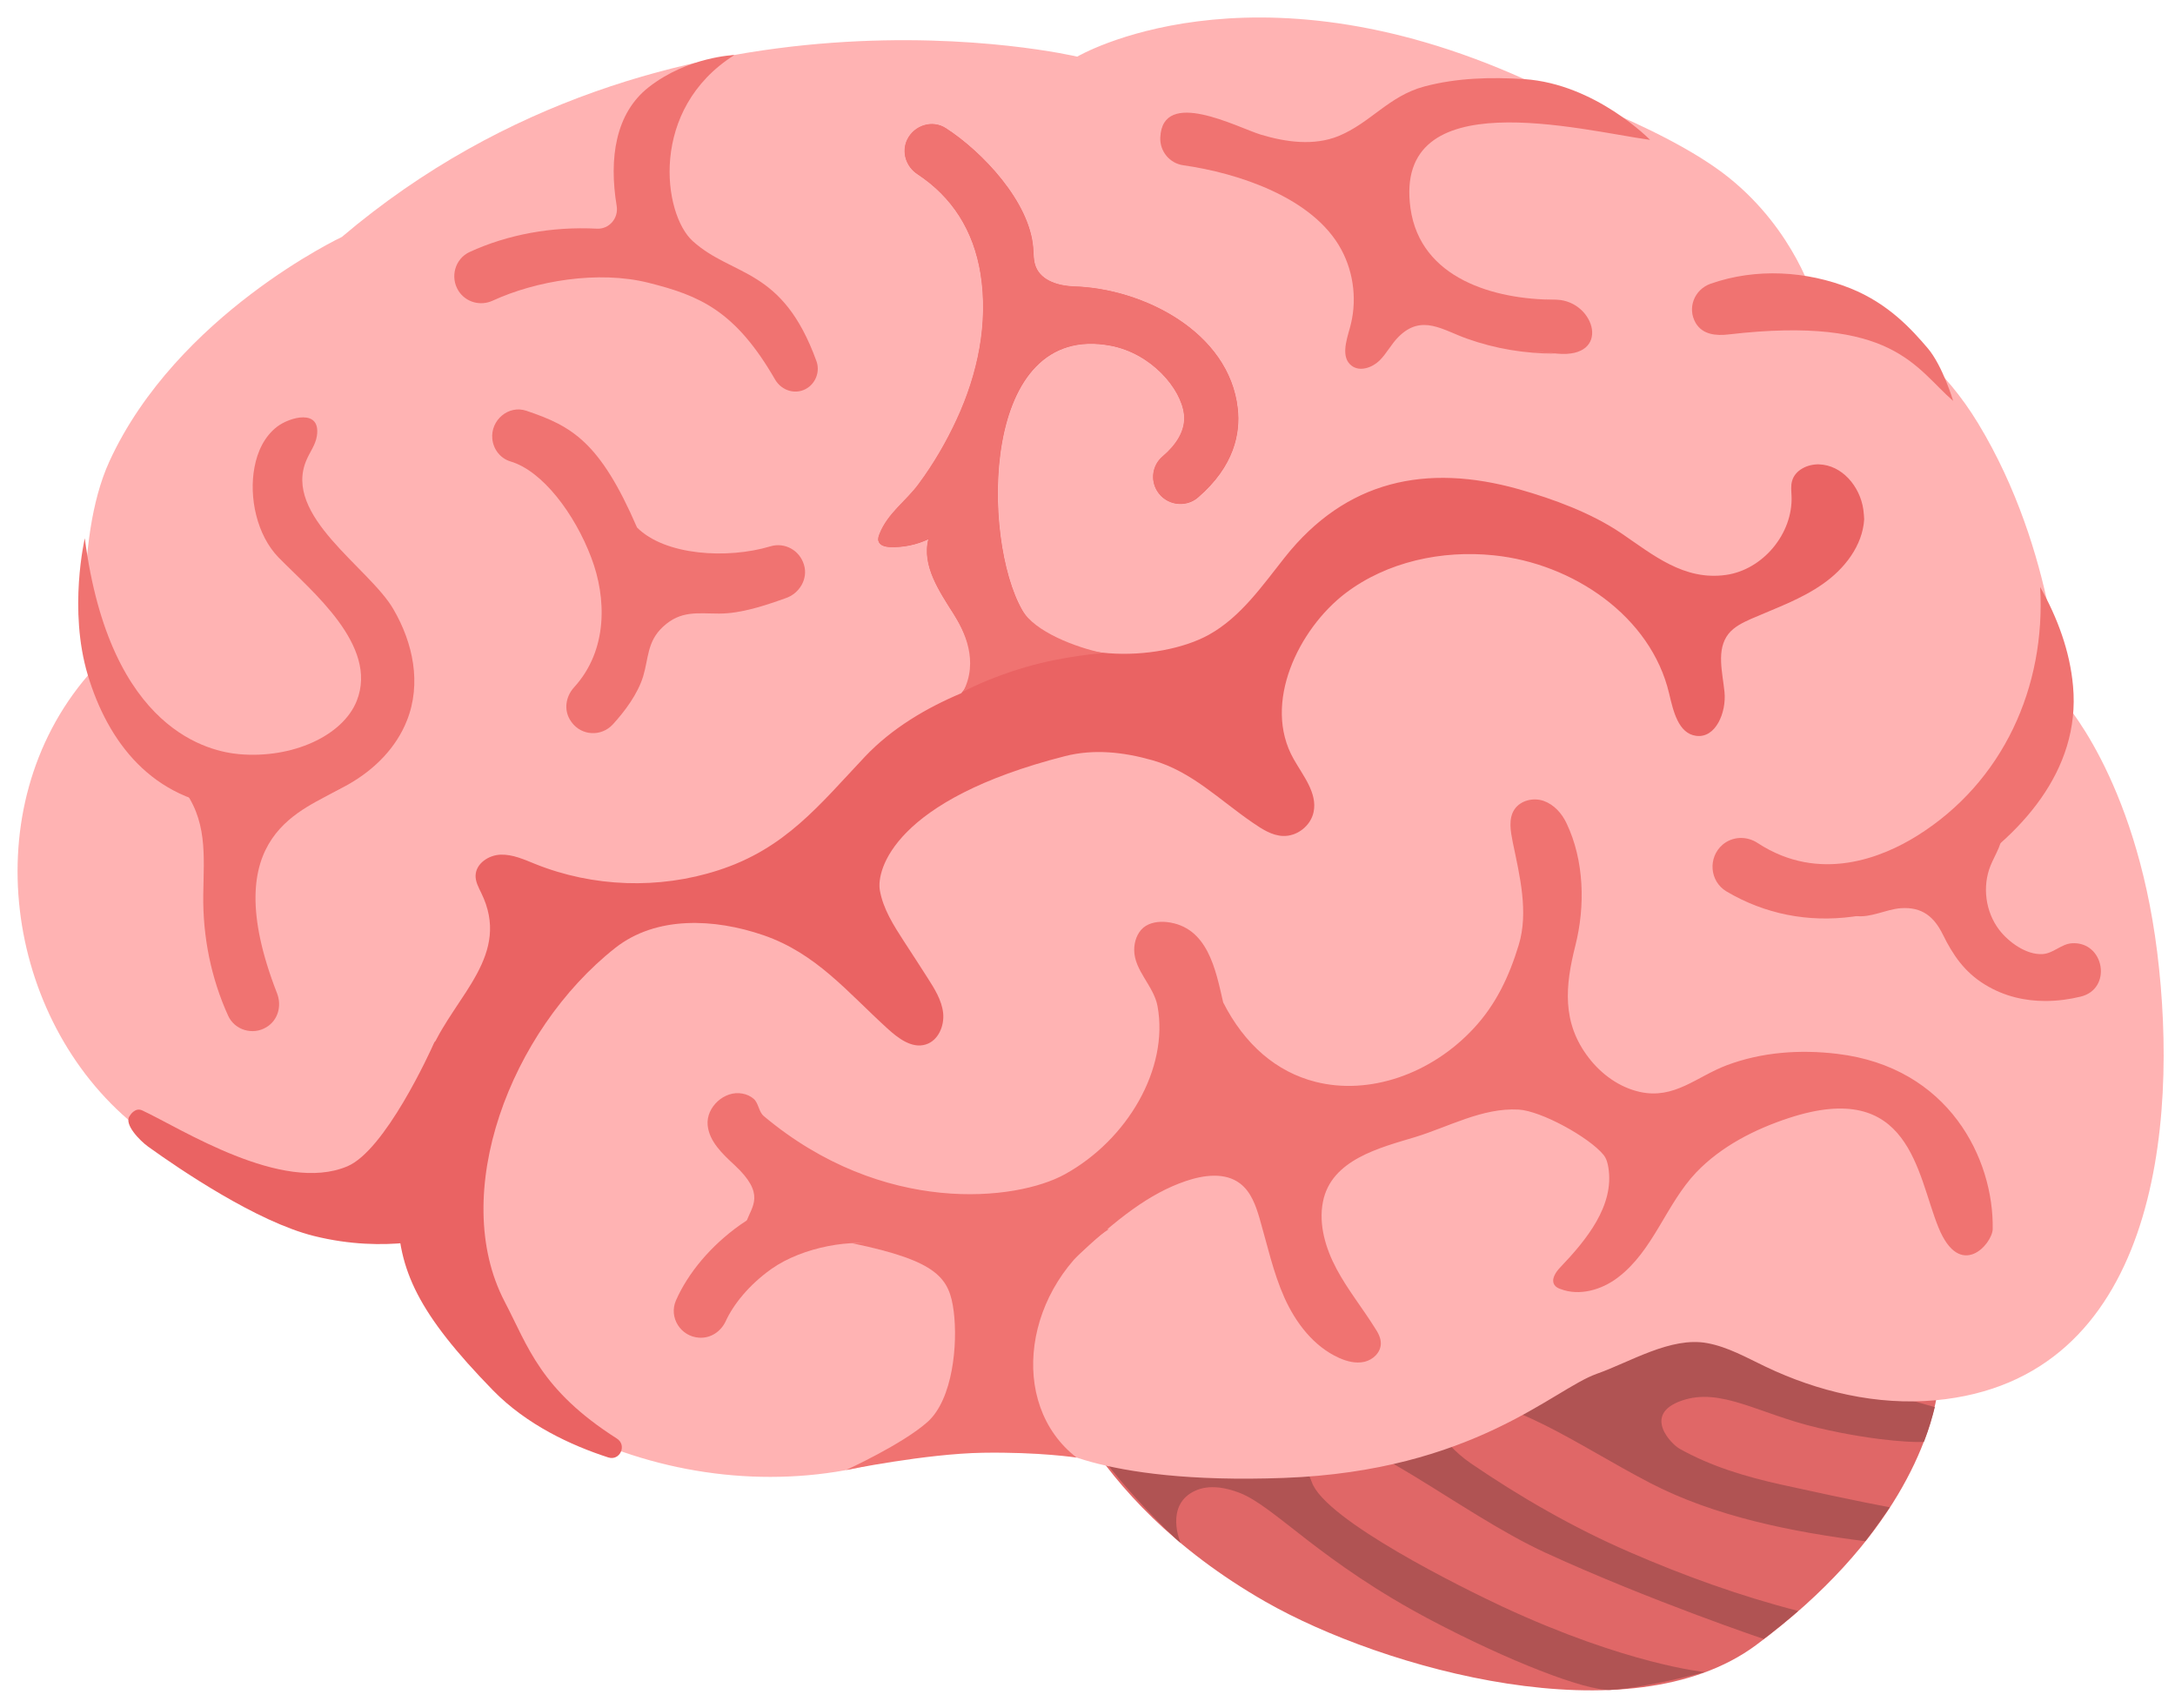
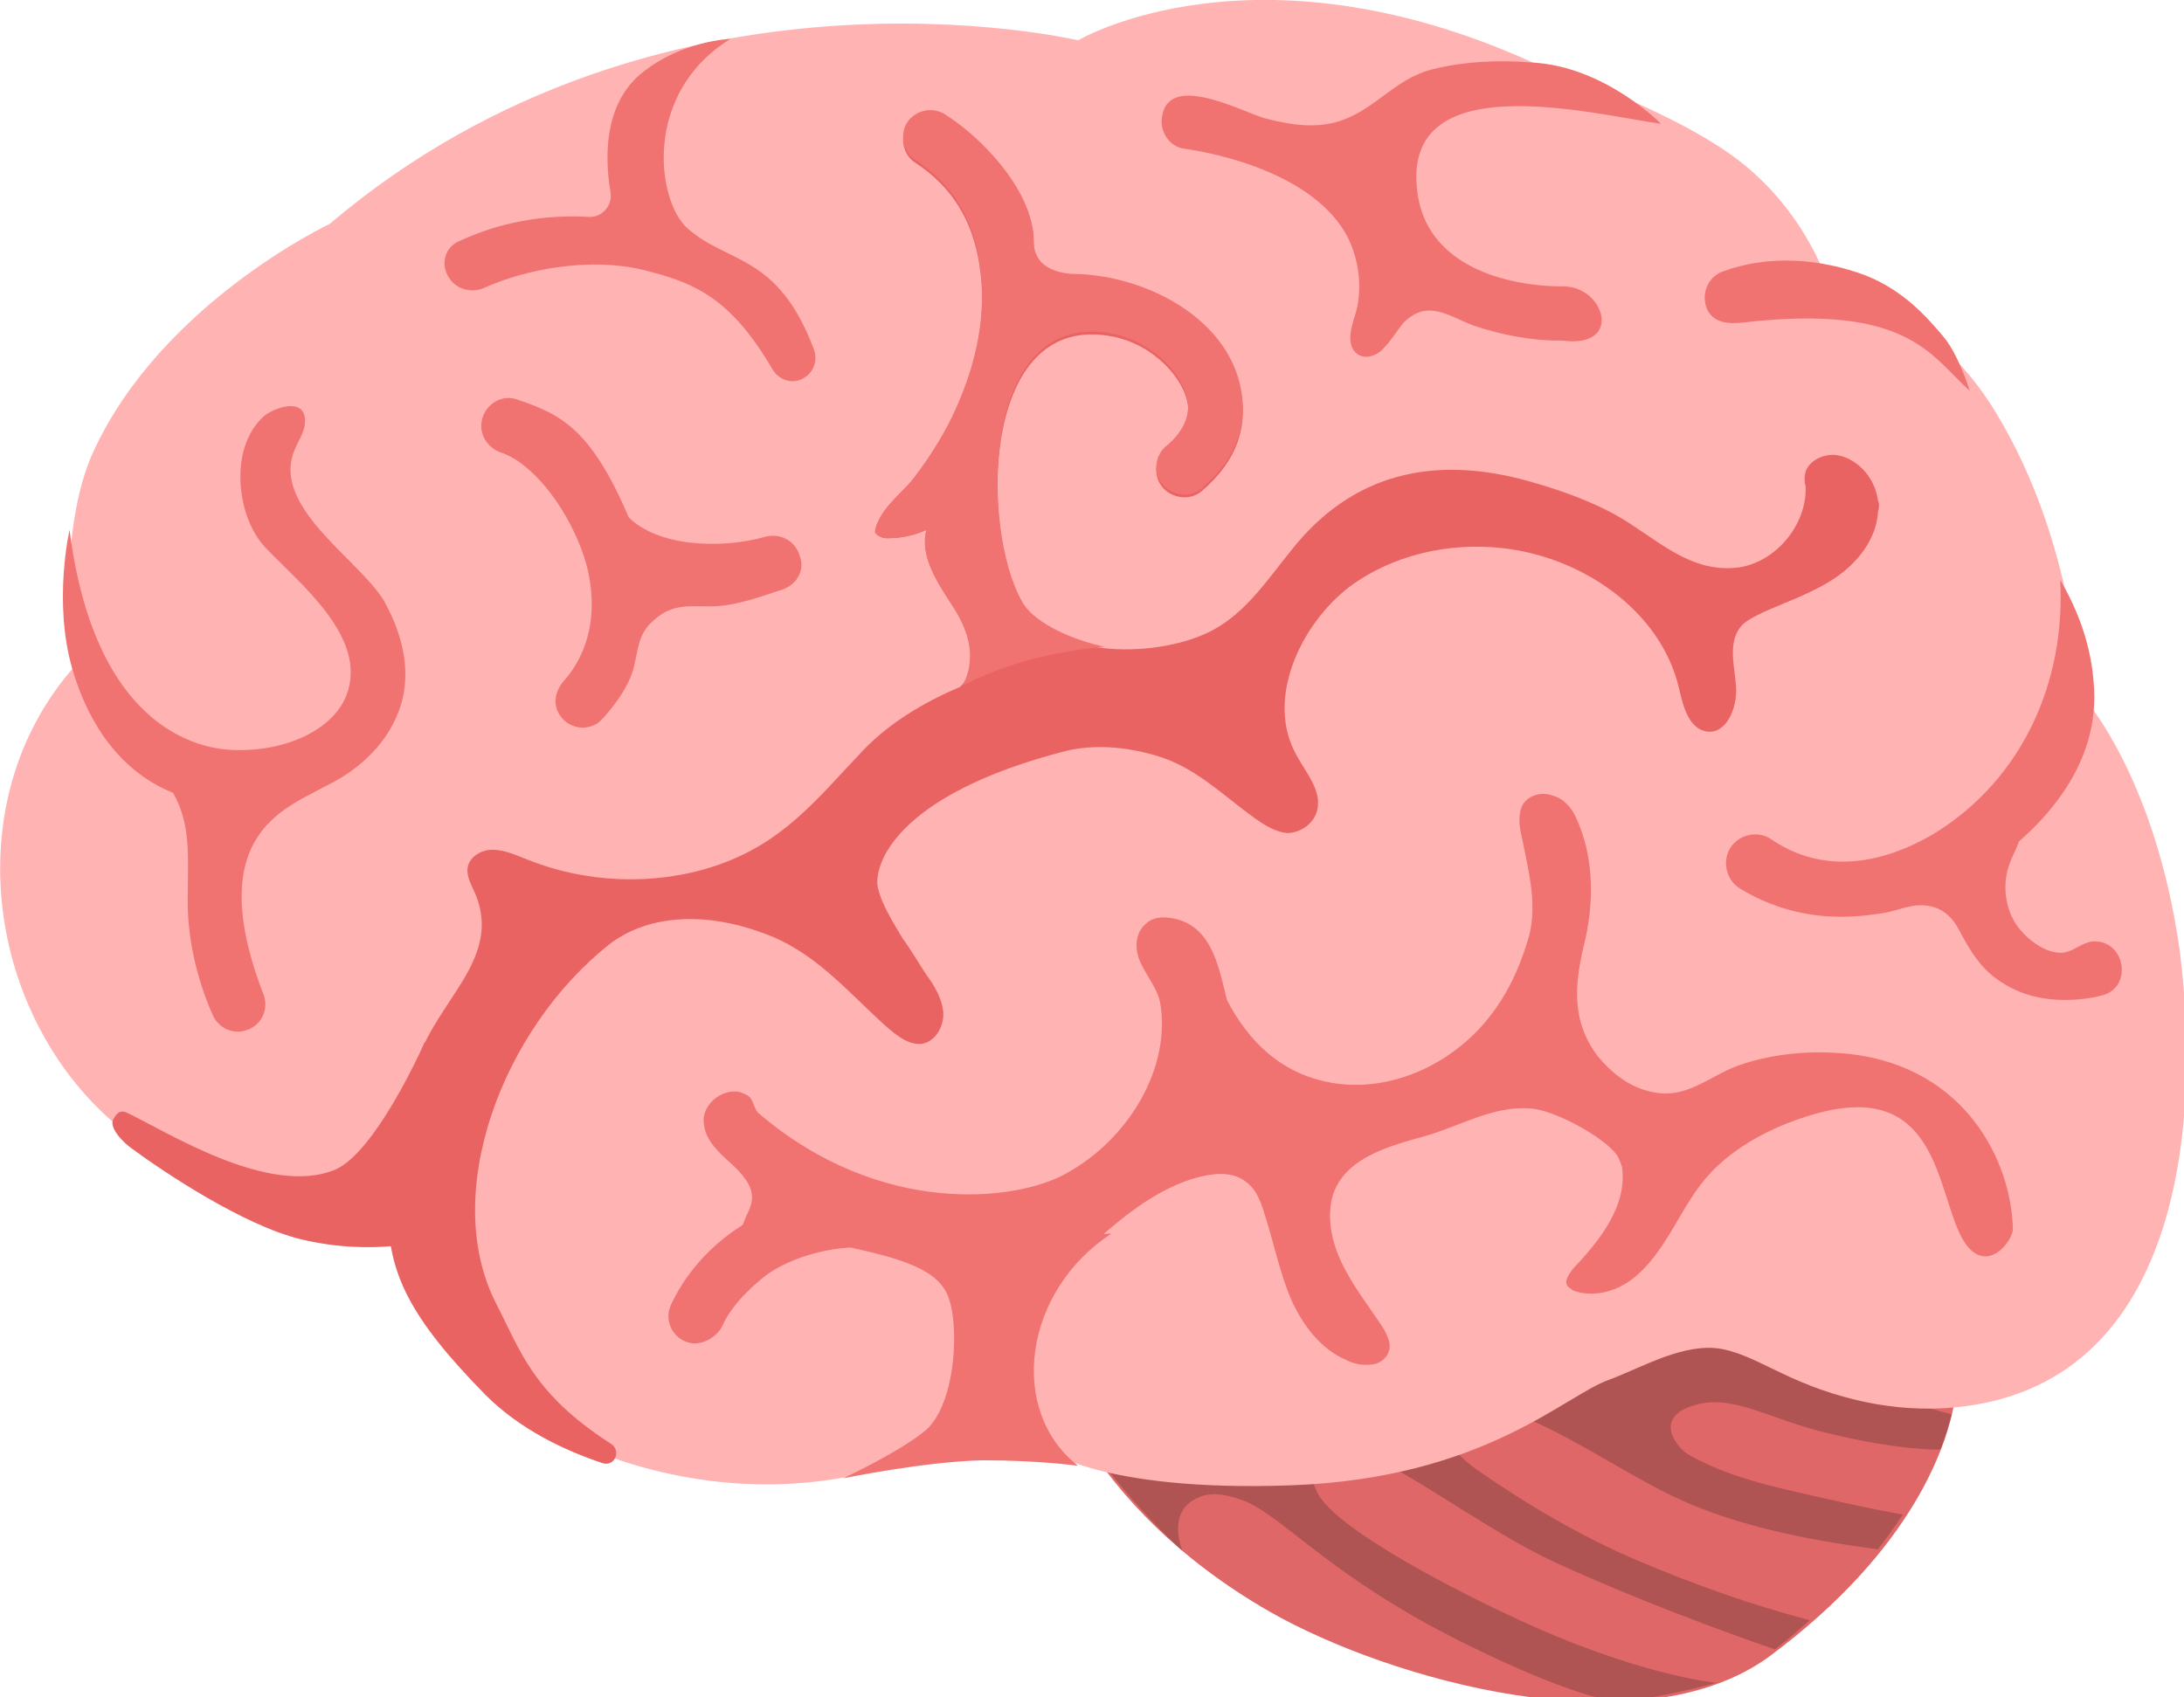
- <svg xmlns="http://www.w3.org/2000/svg" width="121" height="95" viewBox="0 0 121 95" fill="none">
-   <path d="M58.178 75.221C58.178 75.221 60.048 83.181 70.408 89.101C76.938 92.831 90.668 96.701 97.678 91.521C105.658 85.621 107.378 79.781 107.758 77.631C108.138 75.481 106.998 69.551 106.998 69.551L93.868 64.881C93.868 64.881 72.158 70.181 71.778 70.181C71.408 70.191 58.178 75.221 58.178 75.221Z" fill="#E06767" />
-   <path d="M107.038 80.191C107.328 79.441 107.508 78.801 107.638 78.271C105.318 77.651 102.628 76.651 100.188 75.611C100.388 75.521 100.588 75.431 100.778 75.331C101.978 74.721 103.158 74.011 104.008 72.971C104.928 71.851 105.348 70.401 105.298 68.951L93.868 64.881C93.868 64.881 72.158 70.181 71.778 70.181C71.398 70.181 58.178 75.211 58.168 75.221C57.998 75.281 59.398 78.221 59.488 78.371C60.758 80.741 63.678 84.041 65.678 85.831C65.678 85.831 64.758 83.711 66.498 82.921C67.268 82.571 68.198 82.741 68.988 83.051C70.968 83.841 73.448 86.881 79.648 90.141C83.858 92.361 88.188 94.061 89.588 94.001C91.458 93.921 94.848 93.011 94.848 93.011C94.848 93.011 90.528 92.601 83.588 89.371C81.488 88.391 73.718 84.571 72.978 82.441C72.768 81.841 72.018 80.781 73.378 80.181C75.458 79.251 81.128 84.141 85.998 86.381C91.798 89.041 98.118 91.171 98.118 91.171C98.798 90.651 99.438 90.131 100.038 89.611C96.808 88.781 93.648 87.641 90.598 86.311C87.558 84.991 84.578 83.281 81.828 81.401C80.078 80.201 78.868 78.181 80.748 77.921C83.828 77.491 87.808 80.421 91.798 82.491C95.398 84.361 99.718 85.221 103.768 85.731C104.288 85.081 105.138 83.841 105.138 83.841C105.138 83.841 103.608 83.581 99.088 82.581C97.108 82.141 95.188 81.571 93.428 80.581C92.968 80.321 91.358 78.671 93.558 77.911C95.758 77.151 97.848 78.661 101.168 79.431C104.498 80.221 107.008 80.261 107.038 80.191Z" fill="#B05353" />
-   <path d="M114.648 38.821C114.648 38.821 114.398 30.721 110.048 23.551C106.298 17.371 100.948 16.741 100.948 16.741C100.948 16.741 99.888 12.851 96.168 9.871C92.448 6.891 84.798 4.401 84.798 4.401C69.478 -2.499 59.928 3.151 59.928 3.151C59.928 3.151 37.208 -2.249 19.018 13.181C19.018 13.181 9.838 17.501 6.088 25.661C4.018 30.181 4.908 37.551 4.908 37.551C-1.462 44.951 0.288 56.671 7.438 62.541C10.848 65.331 15.058 67.181 19.448 67.651C21.168 67.831 22.038 67.421 22.758 69.171C23.818 71.751 24.648 74.401 26.778 76.251C28.948 78.131 31.478 79.591 34.168 80.591C39.388 82.521 45.288 82.731 50.558 80.841C52.308 80.211 57.918 80.151 57.918 80.151C57.918 80.151 60.888 82.601 71.428 82.211C81.968 81.821 86.418 77.271 88.828 76.421C90.678 75.771 92.948 74.341 94.968 74.711C96.118 74.921 97.148 75.511 98.198 76.011C101.138 77.421 104.438 78.191 107.678 77.891C119.928 76.761 121.218 62.651 120.008 52.951C118.788 43.161 114.648 38.821 114.648 38.821Z" fill="#FFB3B3" />
-   <path d="M24.168 57.971C23.918 58.541 21.418 64.001 19.318 64.88C15.688 66.41 10.068 62.77 7.918 61.77C7.498 61.571 7.218 62.071 7.218 62.071C6.868 62.52 7.778 63.45 8.238 63.781C10.018 65.061 14.288 67.96 17.458 68.751C21.548 69.77 24.618 68.751 24.618 68.751C24.618 68.751 25.738 60.56 25.828 60.191C25.918 59.821 25.828 56.56 25.828 56.56L24.168 57.971Z" fill="#EA6363" />
-   <path d="M59.898 81.081C59.898 81.081 57.838 80.761 54.678 80.811C51.518 80.861 47.068 81.771 47.068 81.771C47.068 81.771 50.208 80.341 51.608 79.091C53.008 77.831 53.288 74.771 53.058 72.951C52.818 71.091 52.188 70.151 47.428 69.161L61.688 68.371C56.908 71.551 56.038 78.101 59.898 81.081Z" fill="#F07371" />
-   <path d="M103.068 50.99C100.588 51.321 98.178 50.85 96.038 49.581C95.108 49.02 95.008 47.7 95.828 46.99C96.378 46.52 97.168 46.49 97.778 46.891C101.238 49.16 104.758 47.67 106.638 46.501C111.438 43.511 113.818 38.211 113.498 32.651C114.458 34.35 115.158 36.23 115.328 38.17C115.758 42.88 112.368 46.55 108.578 48.92C106.768 50.06 104.898 50.751 103.068 50.99Z" fill="#F07371" />
-   <path d="M113.788 55.681C112.708 55.681 111.538 55.45 110.428 54.77C109.288 54.071 108.648 53.13 108.078 51.971C107.608 51.02 106.948 50.431 105.738 50.52C104.888 50.59 104.068 51.071 103.218 50.95C104.348 48.95 106.158 47.35 108.288 46.48C109.268 46.081 110.368 45.831 111.368 46.141C111.478 46.84 111.008 47.49 110.738 48.151C110.268 49.321 110.458 50.721 111.218 51.721C111.738 52.401 112.728 53.13 113.638 53.071C114.238 53.031 114.658 52.52 115.248 52.471C117.078 52.34 117.538 55.02 115.738 55.441C115.158 55.581 114.498 55.681 113.788 55.681Z" fill="#F07371" />
-   <path d="M96.188 18.601C95.458 18.691 94.718 18.611 94.338 17.971C93.848 17.141 94.258 16.101 95.168 15.781C97.678 14.901 100.498 15.061 102.948 16.041C105.088 16.901 106.378 18.361 107.228 19.351C108.078 20.341 108.658 22.301 108.658 22.301C106.528 20.451 105.318 17.541 96.188 18.601Z" fill="#F07371" />
-   <path d="M86.609 16.671C84.448 16.581 86.549 16.671 86.528 16.671C83.109 16.671 79.019 15.491 78.469 11.591C77.478 4.491 87.959 7.251 91.799 7.781C91.799 7.781 88.769 4.671 84.799 4.401C82.948 4.281 81.038 4.331 79.239 4.811C77.258 5.341 76.258 6.831 74.459 7.571C73.099 8.121 71.549 7.911 70.148 7.491C68.859 7.101 64.668 4.851 64.549 7.651C64.519 8.421 65.069 9.081 65.819 9.191C68.859 9.621 73.058 10.98 74.618 13.88C75.338 15.21 75.508 16.82 75.088 18.27C74.888 18.98 74.599 19.89 75.189 20.34C75.638 20.691 76.329 20.46 76.739 20.061C77.148 19.66 77.409 19.12 77.819 18.721C79.099 17.46 80.258 18.36 81.618 18.84C83.189 19.401 84.849 19.671 86.519 19.671C86.558 19.671 83.588 19.381 86.629 19.671C89.659 19.951 88.758 16.761 86.609 16.671Z" fill="#F07371" />
-   <path d="M38.538 13.411C36.878 11.911 36.088 6.071 40.858 3.061C40.858 3.061 38.258 3.151 36.088 4.851C34.238 6.301 33.868 8.811 34.308 11.46C34.418 12.14 33.888 12.761 33.198 12.72C30.718 12.591 28.248 13.04 26.118 14.021C25.308 14.4 25.028 15.421 25.508 16.18C25.918 16.82 26.728 17.041 27.418 16.721C29.808 15.62 33.288 15.03 36.078 15.73C38.908 16.441 40.898 17.261 43.118 21.11C43.498 21.761 44.318 21.991 44.938 21.57C45.418 21.241 45.618 20.62 45.418 20.081C43.518 14.841 40.778 15.431 38.538 13.411Z" fill="#F07371" />
-   <path d="M44.728 31.421C44.488 30.601 43.648 30.151 42.858 30.391C40.458 31.111 36.988 30.901 35.438 29.341C33.368 24.551 31.798 23.701 29.288 22.851C28.288 22.511 27.288 23.371 27.388 24.411C27.448 25.001 27.838 25.501 28.408 25.671C30.188 26.201 31.978 28.591 32.898 31.031C33.738 33.241 33.838 36.151 31.938 38.231C31.448 38.771 31.348 39.551 31.778 40.141L31.798 40.171C32.348 40.931 33.448 40.991 34.088 40.301C34.768 39.561 35.478 38.601 35.778 37.631C36.088 36.601 35.998 35.681 36.888 34.861C37.878 33.941 38.818 34.131 40.008 34.131C41.228 34.131 42.538 33.691 43.688 33.281C44.468 33.031 44.968 32.201 44.728 31.421Z" fill="#F07371" />
-   <path d="M14.068 44.981C13.728 44.981 13.398 44.971 13.048 44.941C8.418 44.541 5.988 41.211 4.888 37.561C3.788 33.911 4.718 29.941 4.718 29.941C6.118 40.741 11.748 41.811 13.308 41.951C16.258 42.211 19.078 40.931 19.848 38.981C21.068 35.901 17.328 32.881 15.498 31.011C14.288 29.771 13.838 27.661 14.158 25.991C14.318 25.131 14.698 24.291 15.408 23.741C16.108 23.201 17.868 22.711 17.628 24.251C17.558 24.731 17.248 25.131 17.058 25.571C15.688 28.691 20.558 31.581 21.888 33.891C22.978 35.761 23.458 38.021 22.638 40.081C21.478 43.021 17.968 44.981 14.068 44.981Z" fill="#F07371" />
-   <path d="M12.998 44.181C13.808 44.281 14.638 44.141 15.368 43.781C16.068 43.441 16.698 42.901 17.468 42.841C17.838 42.821 18.298 43.041 18.238 43.401C18.218 43.531 19.068 43.771 18.958 43.841C16.968 45.081 11.928 46.311 15.408 55.241C15.688 55.951 15.468 56.751 14.818 57.141C14.058 57.601 13.048 57.301 12.688 56.491C11.738 54.401 11.278 52.091 11.308 49.791C11.338 47.551 11.568 45.591 10.068 43.721C9.908 43.531 9.738 43.261 9.868 43.051C9.948 42.921 10.108 42.871 10.258 42.831C10.878 42.671 11.538 42.501 12.168 42.631C12.448 42.691 15.578 44.421 15.608 44.361" fill="#F07371" />
-   <path d="M102.208 58.621C100.138 58.371 98.008 58.521 96.048 59.261C94.388 59.891 93.148 61.161 91.238 60.741C90.098 60.491 89.088 59.761 88.378 58.831C86.878 56.881 87.078 54.831 87.638 52.611C88.198 50.411 88.138 47.861 87.148 45.791C86.888 45.241 86.448 44.751 85.878 44.551C85.298 44.351 84.588 44.521 84.248 45.031C83.908 45.551 84.038 46.241 84.158 46.851C84.548 48.721 85.048 50.741 84.488 52.571C83.958 54.311 83.228 55.871 81.978 57.211C79.608 59.761 76.168 60.931 73.198 60.181C71.008 59.631 69.238 58.101 68.048 55.761C67.628 53.931 67.188 51.551 64.918 51.291C64.458 51.241 63.958 51.311 63.608 51.601C63.258 51.901 63.098 52.381 63.098 52.841C63.098 53.991 64.198 54.851 64.398 55.981C65.028 59.441 62.728 63.401 59.238 65.321C56.538 66.811 49.128 67.651 42.488 62.081C42.208 61.841 42.208 61.381 41.938 61.131C41.758 60.971 41.528 60.871 41.298 60.831C40.308 60.641 39.278 61.581 39.368 62.581C39.448 63.491 40.198 64.191 40.868 64.811C42.608 66.431 41.828 67.081 41.528 67.951C41.458 68.171 41.328 68.371 41.308 68.601C41.248 69.241 42.228 69.031 42.868 68.981C43.508 68.931 44.088 68.581 44.708 68.401C45.488 68.181 49.058 69.491 49.758 69.641C51.788 70.081 52.488 70.281 54.238 70.281C56.428 70.281 58.288 71.411 59.888 69.911C62.168 67.781 63.938 66.391 65.958 65.701C66.958 65.361 68.158 65.191 68.998 65.841C69.598 66.301 69.868 67.071 70.078 67.791C70.508 69.271 70.828 70.781 71.458 72.191C72.088 73.591 73.088 74.901 74.488 75.531C74.928 75.731 75.428 75.861 75.908 75.751C76.388 75.641 76.808 75.231 76.818 74.751C76.828 74.421 76.658 74.121 76.478 73.851C75.788 72.751 74.968 71.731 74.358 70.591C73.748 69.451 73.348 68.121 73.598 66.851C74.058 64.501 76.778 63.841 78.728 63.251C80.598 62.681 82.468 61.611 84.478 61.721C85.738 61.791 88.408 63.261 89.208 64.241C89.368 64.441 89.438 64.691 89.478 64.951C89.818 67.061 88.268 68.961 86.798 70.501C86.538 70.771 86.268 71.181 86.488 71.491C86.568 71.601 86.688 71.661 86.808 71.701C87.868 72.111 89.108 71.751 90.008 71.061C91.988 69.561 92.678 66.991 94.368 65.211C95.758 63.761 97.628 62.811 99.518 62.191C106.278 59.971 106.628 65.291 107.838 68.271C109.048 71.251 110.838 69.191 110.858 68.371C110.928 64.481 108.438 59.361 102.208 58.621Z" fill="#F07371" />
-   <path d="M38.898 74.41C37.868 74.35 37.188 73.281 37.608 72.331C38.279 70.811 39.538 69.3 41.169 68.141C43.648 66.38 46.129 66.061 48.618 66.77L49.129 69.311C47.519 68.85 44.639 69.361 42.908 70.591C41.658 71.481 40.798 72.57 40.379 73.481C40.108 74.07 39.538 74.451 38.898 74.41Z" fill="#F07371" />
-   <path d="M103.658 28.321C103.468 27.051 102.478 25.871 101.198 25.831C100.568 25.811 99.868 26.141 99.698 26.751C99.618 27.021 99.658 27.321 99.668 27.601C99.748 29.681 98.078 31.691 96.018 31.981C93.688 32.311 91.968 30.871 90.208 29.671C88.528 28.531 86.428 27.761 84.488 27.211C79.318 25.761 74.868 26.731 71.478 31.001C70.218 32.591 69.018 34.331 67.248 35.311C64.468 36.851 58.598 36.961 56.868 33.941C54.598 29.991 54.518 17.851 61.798 19.231C64.048 19.661 65.718 21.611 65.878 23.061C65.978 23.981 65.408 24.781 64.678 25.401C64.118 25.881 63.998 26.691 64.378 27.311C64.858 28.101 65.938 28.271 66.638 27.681C68.688 25.921 69.008 24.071 68.858 22.731C68.388 18.461 63.578 16.051 59.758 15.941C58.918 15.911 57.948 15.641 57.628 14.851C57.488 14.511 57.508 14.141 57.478 13.781C57.278 11.231 54.668 8.461 52.628 7.141C51.878 6.651 50.868 6.971 50.478 7.771C50.148 8.461 50.408 9.271 51.048 9.691C52.988 10.971 54.168 12.831 54.558 15.231C54.998 17.991 54.398 20.811 53.238 23.321C52.658 24.581 51.948 25.801 51.118 26.921C50.408 27.891 49.398 28.541 48.938 29.701C48.888 29.831 48.838 29.971 48.878 30.101C48.948 30.351 49.258 30.421 49.518 30.431C50.258 30.461 50.998 30.301 51.658 29.991C51.278 31.461 52.258 32.891 53.068 34.171C53.878 35.451 54.528 37.191 53.608 38.401C53.568 38.451 53.518 38.501 53.478 38.561C51.508 39.391 49.608 40.521 48.128 42.081C45.578 44.781 43.688 47.211 39.958 48.411C36.658 49.481 32.988 49.351 29.778 48.061C29.158 47.811 28.528 47.521 27.858 47.541C27.188 47.561 26.478 48.031 26.458 48.701C26.448 49.041 26.618 49.351 26.768 49.661C28.468 53.111 25.348 55.351 24.018 58.351C22.768 61.151 22.128 64.221 22.128 67.291C22.128 70.641 23.278 73.081 27.428 77.341C29.308 79.261 31.768 80.401 33.838 81.071C34.488 81.281 34.898 80.391 34.318 80.021C30.048 77.301 29.378 74.891 28.078 72.411C24.958 66.441 28.368 57.341 34.238 52.721C36.508 50.941 39.728 51.081 42.468 52.021C45.408 53.031 47.148 55.191 49.358 57.201C49.958 57.751 50.728 58.341 51.498 58.101C52.198 57.891 52.548 57.061 52.468 56.341C52.388 55.621 51.978 54.981 51.588 54.371C51.158 53.701 50.728 53.031 50.288 52.361C49.718 51.481 49.128 50.561 48.948 49.521C48.748 48.391 49.748 44.481 59.248 42.061C60.858 41.651 62.498 41.831 64.118 42.291C66.298 42.911 67.858 44.511 69.688 45.761C70.198 46.111 70.758 46.481 71.378 46.501C72.158 46.531 72.918 45.941 73.078 45.171C73.298 44.111 72.498 43.161 71.968 42.221C70.208 39.121 72.258 34.981 74.848 33.001C77.168 31.241 80.218 30.591 83.108 30.891C87.508 31.341 91.848 34.281 92.858 38.581C93.088 39.551 93.368 40.801 94.358 40.931C95.458 41.081 96.048 39.611 95.938 38.501C95.828 37.391 95.468 36.141 96.158 35.261C96.478 34.861 96.958 34.631 97.428 34.421C98.778 33.831 100.188 33.341 101.398 32.491C102.608 31.651 103.618 30.361 103.708 28.891C103.698 28.721 103.688 28.521 103.658 28.321Z" fill="#EA6363" />
-   <path d="M49.508 30.421C50.248 30.451 50.988 30.291 51.648 29.981C51.268 31.451 52.248 32.881 53.058 34.161C53.648 35.101 54.468 36.771 53.578 38.481C53.578 38.481 54.918 37.731 57.088 37.101C59.258 36.471 61.378 36.331 61.378 36.331C59.838 36.011 57.558 35.141 56.858 33.931C54.588 29.981 54.508 17.841 61.788 19.221C64.038 19.651 65.708 21.601 65.868 23.051C65.968 23.971 65.398 24.771 64.668 25.391C64.108 25.871 63.988 26.681 64.368 27.301C64.848 28.091 65.928 28.261 66.628 27.671C68.678 25.911 68.998 24.061 68.848 22.721C68.378 18.451 63.568 16.041 59.748 15.931C58.908 15.901 57.938 15.631 57.618 14.841C57.478 14.501 57.498 14.131 57.468 13.771C57.268 11.221 54.658 8.451 52.618 7.131C51.868 6.641 50.858 6.961 50.468 7.761C50.138 8.451 50.398 9.261 51.038 9.681C52.978 10.961 54.158 12.821 54.548 15.221C54.988 17.981 54.388 20.801 53.228 23.311C52.648 24.571 51.938 25.791 51.108 26.911C50.398 27.881 49.388 28.531 48.928 29.691C48.878 29.821 48.828 29.961 48.868 30.091C48.938 30.341 49.248 30.411 49.508 30.421Z" fill="#F07371" />
+ <svg xmlns="http://www.w3.org/2000/svg" version="1.1" id="Layer_1" x="0px" y="0px" viewBox="0 0 157 122" style="enable-background:new 0 0 157 122;" xml:space="preserve">
+   <style type="text/css">
+ 	.st0{fill:#E06767;}
+ 	.st1{fill:#B05353;}
+ 	.st2{fill:#FFB3B3;}
+ 	.st3{fill:#EA6363;}
+ 	.st4{fill:#F07371;}
+ </style>
+   <path class="st0" d="M75.2,97.6c0,0,2.5,10.5,16.1,18.3c8.6,4.9,26.6,10,35.9,3.2c10.5-7.8,12.8-15.4,13.3-18.3  c0.5-2.8-1-10.6-1-10.6L122.2,84c0,0-28.6,7-29.1,7C92.6,91,75.2,97.6,75.2,97.6z" />
+   <path class="st1" d="M139.5,104.2c0.4-1,0.6-1.8,0.8-2.5c-3.1-0.8-6.6-2.1-9.8-3.5c0.3-0.1,0.5-0.2,0.8-0.4c1.6-0.8,3.1-1.7,4.2-3.1  c1.2-1.5,1.8-3.4,1.7-5.3l-15-5.4c0,0-28.6,7-29.1,7c-0.5,0-17.9,6.6-17.9,6.6c-0.2,0.1,1.6,3.9,1.7,4.1c1.7,3.1,5.5,7.5,8.1,9.8  c0,0-1.2-2.8,1.1-3.8c1-0.5,2.2-0.2,3.3,0.2c2.6,1,5.9,5,14,9.3c5.5,2.9,11.2,5.2,13.1,5.1c2.5-0.1,6.9-1.3,6.9-1.3  s-5.7-0.5-14.8-4.8c-2.8-1.3-13-6.3-14-9.1c-0.3-0.8-1.3-2.2,0.5-3c2.7-1.2,10.2,5.2,16.6,8.2c7.6,3.5,15.9,6.3,15.9,6.3  c0.9-0.7,1.7-1.4,2.5-2.1c-4.2-1.1-8.4-2.6-12.4-4.3c-4-1.7-7.9-4-11.5-6.5c-2.3-1.6-3.9-4.2-1.4-4.6c4.1-0.6,9.3,3.3,14.5,6  c4.7,2.5,10.4,3.6,15.7,4.3c0.7-0.9,1.8-2.5,1.8-2.5s-2-0.3-8-1.7c-2.6-0.6-5.1-1.3-7.4-2.6c-0.6-0.3-2.7-2.5,0.2-3.5  c2.9-1,5.6,1,10,2C136.1,104.2,139.4,104.3,139.5,104.2z" />
+   <path class="st2" d="M149.5,49.8c0,0-0.3-10.7-6-20.1c-4.9-8.1-12-9-12-9s-1.4-5.1-6.3-9c-4.9-3.9-15-7.2-15-7.2  C90.1-4.6,77.5,2.9,77.5,2.9S47.6-4.2,23.7,16.1c0,0-12.1,5.7-17,16.4C4,38.4,5.2,48.1,5.2,48.1C-3.2,57.8-0.9,73.2,8.5,81  c4.5,3.7,10,6.1,15.8,6.7c2.3,0.2,3.4-0.3,4.4,2c1.4,3.4,2.5,6.9,5.3,9.3c2.9,2.5,6.2,4.4,9.7,5.7c6.9,2.5,14.6,2.8,21.6,0.3  c2.3-0.8,9.7-0.9,9.7-0.9s3.9,3.2,17.8,2.7c13.9-0.5,19.7-6.5,22.9-7.6c2.4-0.9,5.4-2.7,8.1-2.2c1.5,0.3,2.9,1.1,4.2,1.7  c3.9,1.9,8.2,2.9,12.5,2.5c16.1-1.5,17.8-20,16.2-32.8C154.9,55.5,149.5,49.8,149.5,49.8z" />
+   <path class="st3" d="M30.5,75c-0.3,0.7-3.6,7.9-6.4,9.1c-4.8,2-12.2-2.8-15-4.1c-0.6-0.3-0.9,0.4-0.9,0.4c-0.5,0.6,0.7,1.8,1.3,2.2  c2.3,1.7,8,5.5,12.1,6.5c5.4,1.3,9.4,0,9.4,0s1.5-10.8,1.6-11.3c0.1-0.5,0-4.8,0-4.8L30.5,75z" />
+   <path class="st4" d="M77.5,105.4c0,0-2.7-0.4-6.9-0.4c-4.2,0.1-10,1.3-10,1.3s4.1-1.9,6-3.5c1.8-1.7,2.2-5.7,1.9-8.1  c-0.3-2.4-1.1-3.7-7.4-5l18.8-1C73.6,92.8,72.4,101.4,77.5,105.4z" />
+   <path class="st4" d="M134.3,65.8c-3.3,0.4-6.4-0.2-9.2-1.9c-1.2-0.7-1.4-2.5-0.3-3.4c0.7-0.6,1.8-0.7,2.6-0.1c4.5,3,9.2,1,11.7-0.5  c6.3-3.9,9.4-10.9,9-18.2c1.3,2.2,2.2,4.7,2.4,7.3c0.6,6.2-3.9,11-8.9,14.1C139.1,64.6,136.7,65.5,134.3,65.8z" />
+   <path class="st4" d="M148.4,71.9c-1.4,0-3-0.3-4.4-1.2c-1.5-0.9-2.3-2.2-3.1-3.7c-0.6-1.2-1.5-2-3.1-1.9c-1.1,0.1-2.2,0.7-3.3,0.6  c1.5-2.6,3.9-4.7,6.7-5.9c1.3-0.5,2.7-0.9,4.1-0.4c0.1,0.9-0.5,1.8-0.8,2.6c-0.6,1.5-0.4,3.4,0.6,4.7c0.7,0.9,2,1.9,3.2,1.8  c0.8-0.1,1.3-0.7,2.1-0.8c2.4-0.2,3,3.4,0.6,3.9C150.2,71.8,149.3,71.9,148.4,71.9z" />
+   <path class="st4" d="M125.2,23.2c-1,0.1-1.9,0-2.4-0.8c-0.6-1.1-0.1-2.5,1.1-2.9c3.3-1.2,7-0.9,10.2,0.3c2.8,1.1,4.5,3.1,5.6,4.4  c1.1,1.3,1.9,3.9,1.9,3.9C138.8,25.6,137.2,21.8,125.2,23.2z" />
+   <path class="st4" d="M112.6,20.6c-2.8-0.1-0.1,0-0.1,0c-4.5,0-9.9-1.6-10.6-6.7c-1.3-9.3,12.5-5.7,17.5-5c0,0-4-4.1-9.2-4.4  c-2.4-0.2-4.9-0.1-7.3,0.5c-2.6,0.7-3.9,2.7-6.3,3.6c-1.8,0.7-3.8,0.4-5.7-0.1c-1.7-0.5-7.2-3.5-7.4,0.2c0,1,0.7,1.9,1.7,2  c4,0.6,9.5,2.4,11.6,6.2c0.9,1.7,1.2,3.9,0.6,5.8c-0.3,0.9-0.6,2.1,0.1,2.7c0.6,0.5,1.5,0.2,2-0.4c0.5-0.5,0.9-1.2,1.4-1.8  c1.7-1.7,3.2-0.5,5,0.2c2.1,0.7,4.2,1.1,6.4,1.1c0.1,0-3.9-0.4,0.1,0C116.6,25,115.4,20.8,112.6,20.6z" />
+   <path class="st4" d="M49.4,16.4c-2.2-2-3.2-9.7,3.1-13.6c0,0-3.4,0.1-6.3,2.4c-2.4,1.9-2.9,5.2-2.3,8.7c0.1,0.9-0.6,1.7-1.5,1.7  c-3.3-0.2-6.5,0.4-9.3,1.7C32,17.7,31.6,19,32.3,20c0.5,0.8,1.6,1.1,2.5,0.7c3.1-1.4,7.7-2.2,11.4-1.3c3.7,0.9,6.3,2,9.3,7.1  c0.5,0.9,1.6,1.2,2.4,0.6c0.6-0.4,0.9-1.2,0.6-2C55.9,18.2,52.3,19,49.4,16.4z" />
+   <path class="st4" d="M57.5,40c-0.3-1.1-1.4-1.7-2.5-1.4c-3.2,0.9-7.7,0.7-9.8-1.4c-2.7-6.3-4.8-7.4-8.1-8.5  c-1.3-0.4-2.6,0.7-2.5,2.1c0.1,0.8,0.6,1.4,1.3,1.7c2.3,0.7,4.7,3.8,5.9,7c1.1,2.9,1.2,6.7-1.3,9.5c-0.6,0.7-0.8,1.7-0.2,2.5l0,0  c0.7,1,2.2,1.1,3,0.2c0.9-1,1.8-2.2,2.2-3.5c0.4-1.4,0.3-2.6,1.5-3.6c1.3-1.2,2.5-1,4.1-1c1.6,0,3.3-0.6,4.8-1.1  C57.2,42.2,57.9,41.1,57.5,40z" />
+   <path class="st4" d="M17.2,57.9c-0.4,0-0.9,0-1.3-0.1c-6.1-0.5-9.3-4.9-10.7-9.7s-0.2-10-0.2-10c1.8,14.2,9.2,15.6,11.3,15.8  c3.9,0.3,7.6-1.3,8.6-3.9c1.6-4.1-3.3-8-5.7-10.5c-1.6-1.6-2.2-4.4-1.8-6.6c0.2-1.1,0.7-2.2,1.6-3c0.9-0.7,3.2-1.4,2.9,0.7  c-0.1,0.6-0.5,1.2-0.7,1.7c-1.8,4.1,4.6,7.9,6.4,10.9c1.4,2.5,2.1,5.4,1,8.1C27,55.3,22.3,57.9,17.2,57.9z" />
+   <path class="st4" d="M15.8,56.8c1.1,0.1,2.2-0.1,3.1-0.5c0.9-0.4,1.7-1.2,2.8-1.2c0.5,0,1.1,0.3,1,0.7c0,0.2,1.1,0.5,0.9,0.6  c-2.6,1.6-9.2,3.2-4.7,15c0.4,0.9,0.1,2-0.8,2.5c-1,0.6-2.3,0.2-2.8-0.9c-1.2-2.7-1.9-5.8-1.8-8.8c0-2.9,0.3-5.5-1.6-8  c-0.2-0.2-0.4-0.6-0.3-0.9c0.1-0.2,0.3-0.2,0.5-0.3c0.8-0.2,1.7-0.4,2.5-0.3c0.4,0.1,4.5,2.4,4.5,2.3" />
+   <path class="st4" d="M133.1,75.8c-2.7-0.3-5.5-0.1-8.1,0.8c-2.2,0.8-3.8,2.5-6.3,1.9c-1.5-0.3-2.8-1.3-3.8-2.5c-2-2.6-1.7-5.3-1-8.2  c0.7-2.9,0.7-6.2-0.6-9c-0.3-0.7-0.9-1.4-1.7-1.6c-0.8-0.3-1.7,0-2.1,0.6c-0.4,0.7-0.3,1.6-0.1,2.4c0.5,2.5,1.2,5.1,0.4,7.5  c-0.7,2.3-1.7,4.3-3.3,6.1c-3.1,3.4-7.6,4.9-11.5,3.9c-2.9-0.7-5.2-2.7-6.8-5.8c-0.6-2.4-1.1-5.5-4.1-5.9c-0.6-0.1-1.3,0-1.7,0.4  c-0.5,0.4-0.7,1-0.7,1.6c0,1.5,1.4,2.6,1.7,4.1c0.8,4.6-2.2,9.8-6.8,12.3c-3.6,2-13.3,3.1-22-4.3c-0.4-0.3-0.4-0.9-0.7-1.2  c-0.2-0.2-0.5-0.3-0.8-0.4c-1.3-0.2-2.7,1-2.5,2.3c0.1,1.2,1.1,2.1,2,2.9c2.3,2.1,1.3,3,0.9,4.1c-0.1,0.3-0.3,0.6-0.3,0.9  c-0.1,0.8,1.2,0.6,2.1,0.5c0.8-0.1,1.6-0.5,2.4-0.8c1-0.3,5.7,1.4,6.6,1.6c2.7,0.6,3.6,0.8,5.9,0.8c2.9,0,5.3,1.5,7.4-0.5  c3-2.8,5.3-4.6,8-5.5c1.3-0.4,2.9-0.7,4,0.2c0.8,0.6,1.1,1.6,1.4,2.6c0.6,1.9,1,3.9,1.8,5.8c0.8,1.8,2.1,3.6,4,4.4  c0.6,0.3,1.2,0.4,1.9,0.3s1.2-0.7,1.2-1.3c0-0.4-0.2-0.8-0.4-1.2c-0.9-1.4-2-2.8-2.8-4.3c-0.8-1.5-1.3-3.2-1-4.9  c0.6-3.1,4.2-4,6.7-4.7c2.5-0.7,4.9-2.2,7.6-2c1.7,0.1,5.2,2,6.2,3.3c0.2,0.3,0.3,0.6,0.4,0.9c0.4,2.8-1.6,5.3-3.5,7.3  c-0.3,0.4-0.7,0.9-0.4,1.3c0.1,0.1,0.3,0.2,0.4,0.3c1.4,0.5,3,0.1,4.2-0.8c2.6-2,3.5-5.4,5.7-7.7c1.8-1.9,4.3-3.2,6.8-4  c8.9-2.9,9.3,4.1,10.9,8c1.6,3.9,3.9,1.2,4,0.1C144.6,83.5,141.3,76.8,133.1,75.8z" />
+   <path class="st4" d="M49.9,96.6c-1.4-0.1-2.2-1.5-1.7-2.7c0.9-2,2.5-4,4.7-5.5c3.3-2.3,6.5-2.7,9.8-1.8l0.7,3.3  c-2.1-0.6-5.9,0.1-8.2,1.7c-1.6,1.2-2.8,2.6-3.3,3.8C51.5,96.1,50.7,96.6,49.9,96.6z" />
+   <path class="st3" d="M135,36c-0.2-1.7-1.6-3.2-3.2-3.3c-0.8,0-1.7,0.4-2,1.2c-0.1,0.4-0.1,0.7,0,1.1c0.1,2.7-2.1,5.4-4.8,5.8  c-3.1,0.4-5.3-1.5-7.6-3c-2.2-1.5-5-2.5-7.5-3.2c-6.8-1.9-12.7-0.6-17.1,5c-1.7,2.1-3.2,4.4-5.6,5.7c-3.7,2-11.4,2.2-13.7-1.8  c-3-5.2-3.1-21.2,6.5-19.3c3,0.6,5.2,3.1,5.4,5c0.1,1.2-0.6,2.3-1.6,3.1c-0.7,0.6-0.9,1.7-0.4,2.5c0.6,1,2.1,1.3,3,0.5  c2.7-2.3,3.1-4.7,2.9-6.5c-0.6-5.6-6.9-8.8-12-8.9c-1.1,0-2.4-0.4-2.8-1.4c-0.2-0.4-0.2-0.9-0.2-1.4c-0.3-3.4-3.7-7-6.4-8.7  c-1-0.6-2.3-0.2-2.8,0.8c-0.4,0.9-0.1,2,0.7,2.5c2.6,1.7,4.1,4.1,4.6,7.3c0.6,3.6-0.2,7.3-1.7,10.6C68,31,67,32.7,65.9,34.1  c-0.9,1.3-2.3,2.1-2.9,3.7C63,38,62.9,38.1,63,38.3c0.1,0.3,0.5,0.4,0.8,0.4c1,0,1.9-0.2,2.8-0.6c-0.5,1.9,0.8,3.8,1.9,5.5  c1.1,1.7,1.9,4,0.7,5.6c-0.1,0.1-0.1,0.1-0.2,0.2c-2.6,1.1-5.1,2.6-7,4.6c-3.4,3.6-5.8,6.7-10.7,8.3c-4.3,1.4-9.2,1.2-13.4-0.5  c-0.8-0.3-1.6-0.7-2.5-0.7s-1.8,0.6-1.8,1.5c0,0.4,0.2,0.9,0.4,1.3c2.2,4.5-1.9,7.5-3.6,11.4c-1.6,3.7-2.5,7.7-2.5,11.8  c0,4.4,1.5,7.6,7,13.2c2.5,2.5,5.7,4,8.4,4.9c0.9,0.3,1.4-0.9,0.6-1.4c-5.6-3.6-6.5-6.7-8.2-10c-4.1-7.9,0.4-19.8,8.1-25.9  c3-2.3,7.2-2.2,10.8-0.9c3.9,1.3,6.2,4.2,9.1,6.8c0.8,0.7,1.8,1.5,2.8,1.2c0.9-0.3,1.4-1.4,1.3-2.3c-0.1-0.9-0.6-1.8-1.2-2.6  c-0.6-0.9-1.1-1.8-1.7-2.6c-0.7-1.2-1.5-2.4-1.8-3.7c-0.3-1.5,1.1-6.6,13.5-9.8c2.1-0.5,4.3-0.3,6.4,0.3c2.9,0.8,4.9,2.9,7.3,4.6  c0.7,0.5,1.4,0.9,2.2,1c1,0,2-0.7,2.2-1.7c0.3-1.4-0.8-2.6-1.5-3.9c-2.3-4.1,0.4-9.5,3.8-12.1c3.1-2.3,7.1-3.2,10.9-2.8  c5.8,0.6,11.5,4.5,12.8,10.1c0.3,1.3,0.7,2.9,2,3.1c1.4,0.2,2.2-1.7,2.1-3.2c-0.1-1.5-0.6-3.1,0.3-4.3c0.4-0.5,1.1-0.8,1.7-1.1  c1.8-0.8,3.6-1.4,5.2-2.5c1.6-1.1,2.9-2.8,3-4.7C135.1,36.5,135.1,36.2,135,36z" />
+   <path class="st4" d="M63.8,38.7c1,0,1.9-0.2,2.8-0.6c-0.5,1.9,0.8,3.8,1.9,5.5c0.8,1.2,1.9,3.4,0.7,5.7c0,0,1.8-1,4.6-1.8  c2.9-0.8,5.6-1,5.6-1c-2-0.4-5-1.6-5.9-3.2c-3-5.2-3.1-21.2,6.5-19.3c3,0.6,5.2,3.1,5.4,5c0.1,1.2-0.6,2.3-1.6,3.1  c-0.7,0.6-0.9,1.7-0.4,2.5c0.6,1,2.1,1.3,3,0.5c2.7-2.3,3.1-4.7,2.9-6.5c-0.6-5.6-6.9-8.8-12-8.9c-1.1,0-2.4-0.4-2.8-1.4  c-0.2-0.4-0.2-0.9-0.2-1.4c-0.3-3.4-3.7-7-6.4-8.7c-1-0.6-2.3-0.2-2.8,0.8c-0.4,0.9-0.1,2,0.7,2.5c2.6,1.7,4.1,4.1,4.6,7.3  c0.6,3.6-0.2,7.3-1.7,10.6C68,31,67,32.6,65.9,34.1c-0.9,1.3-2.3,2.1-2.9,3.7c-0.1,0.2-0.1,0.4-0.1,0.5  C63.1,38.6,63.5,38.7,63.8,38.7z" />
</svg>
